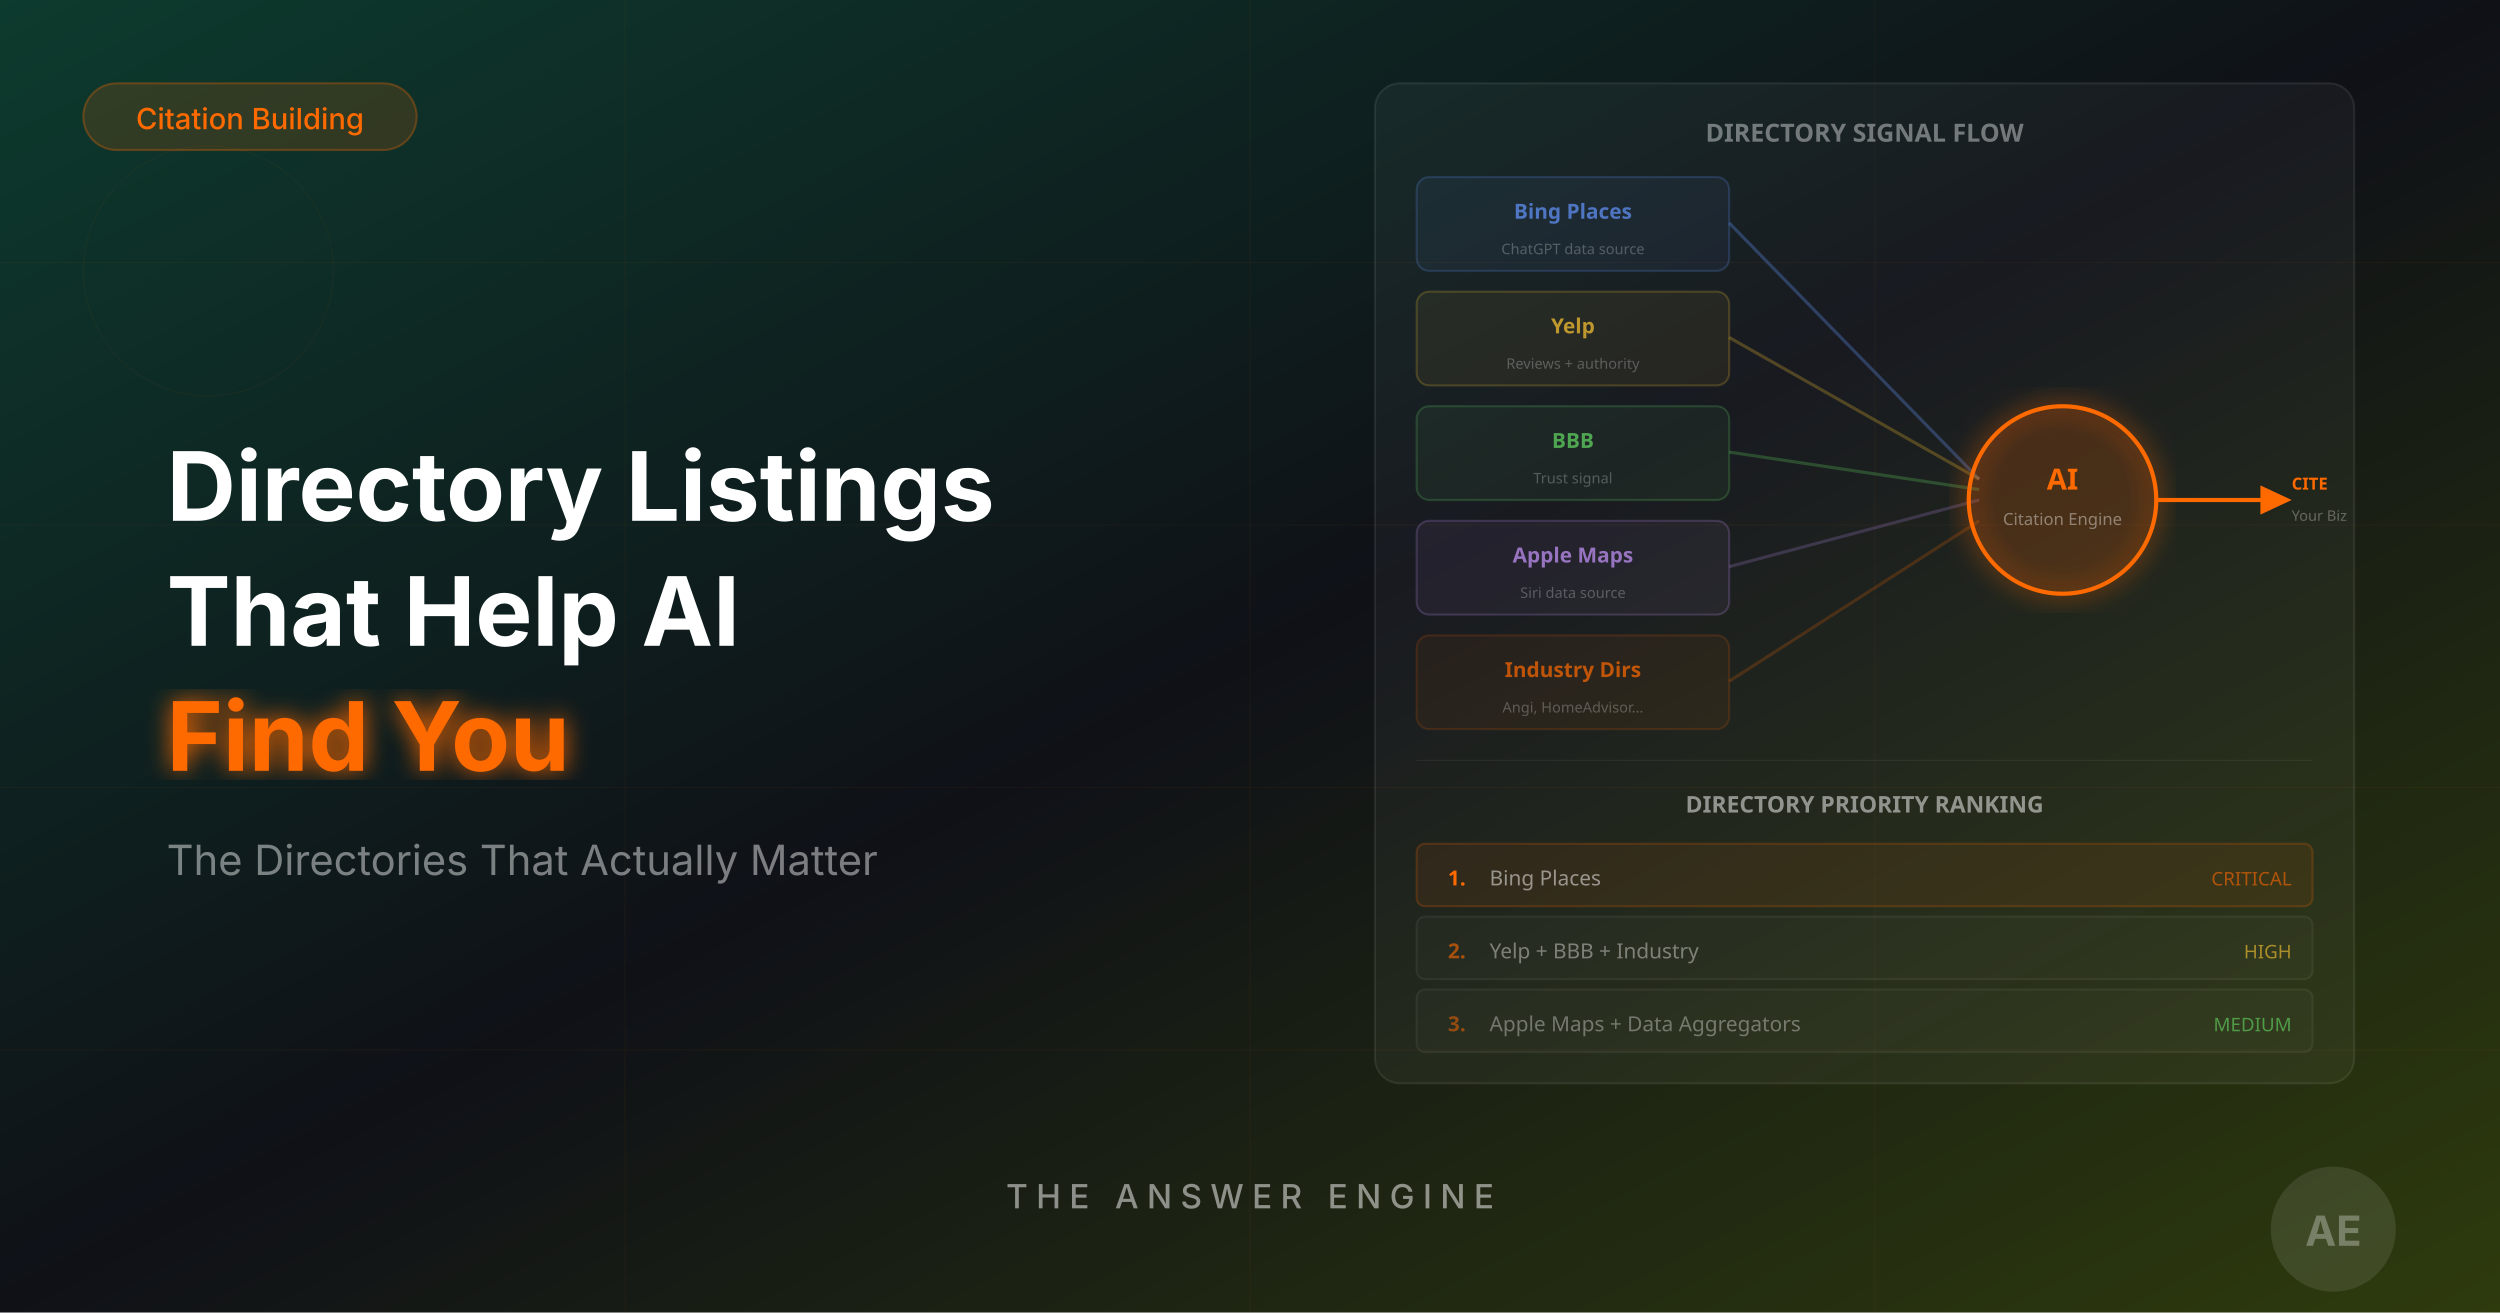
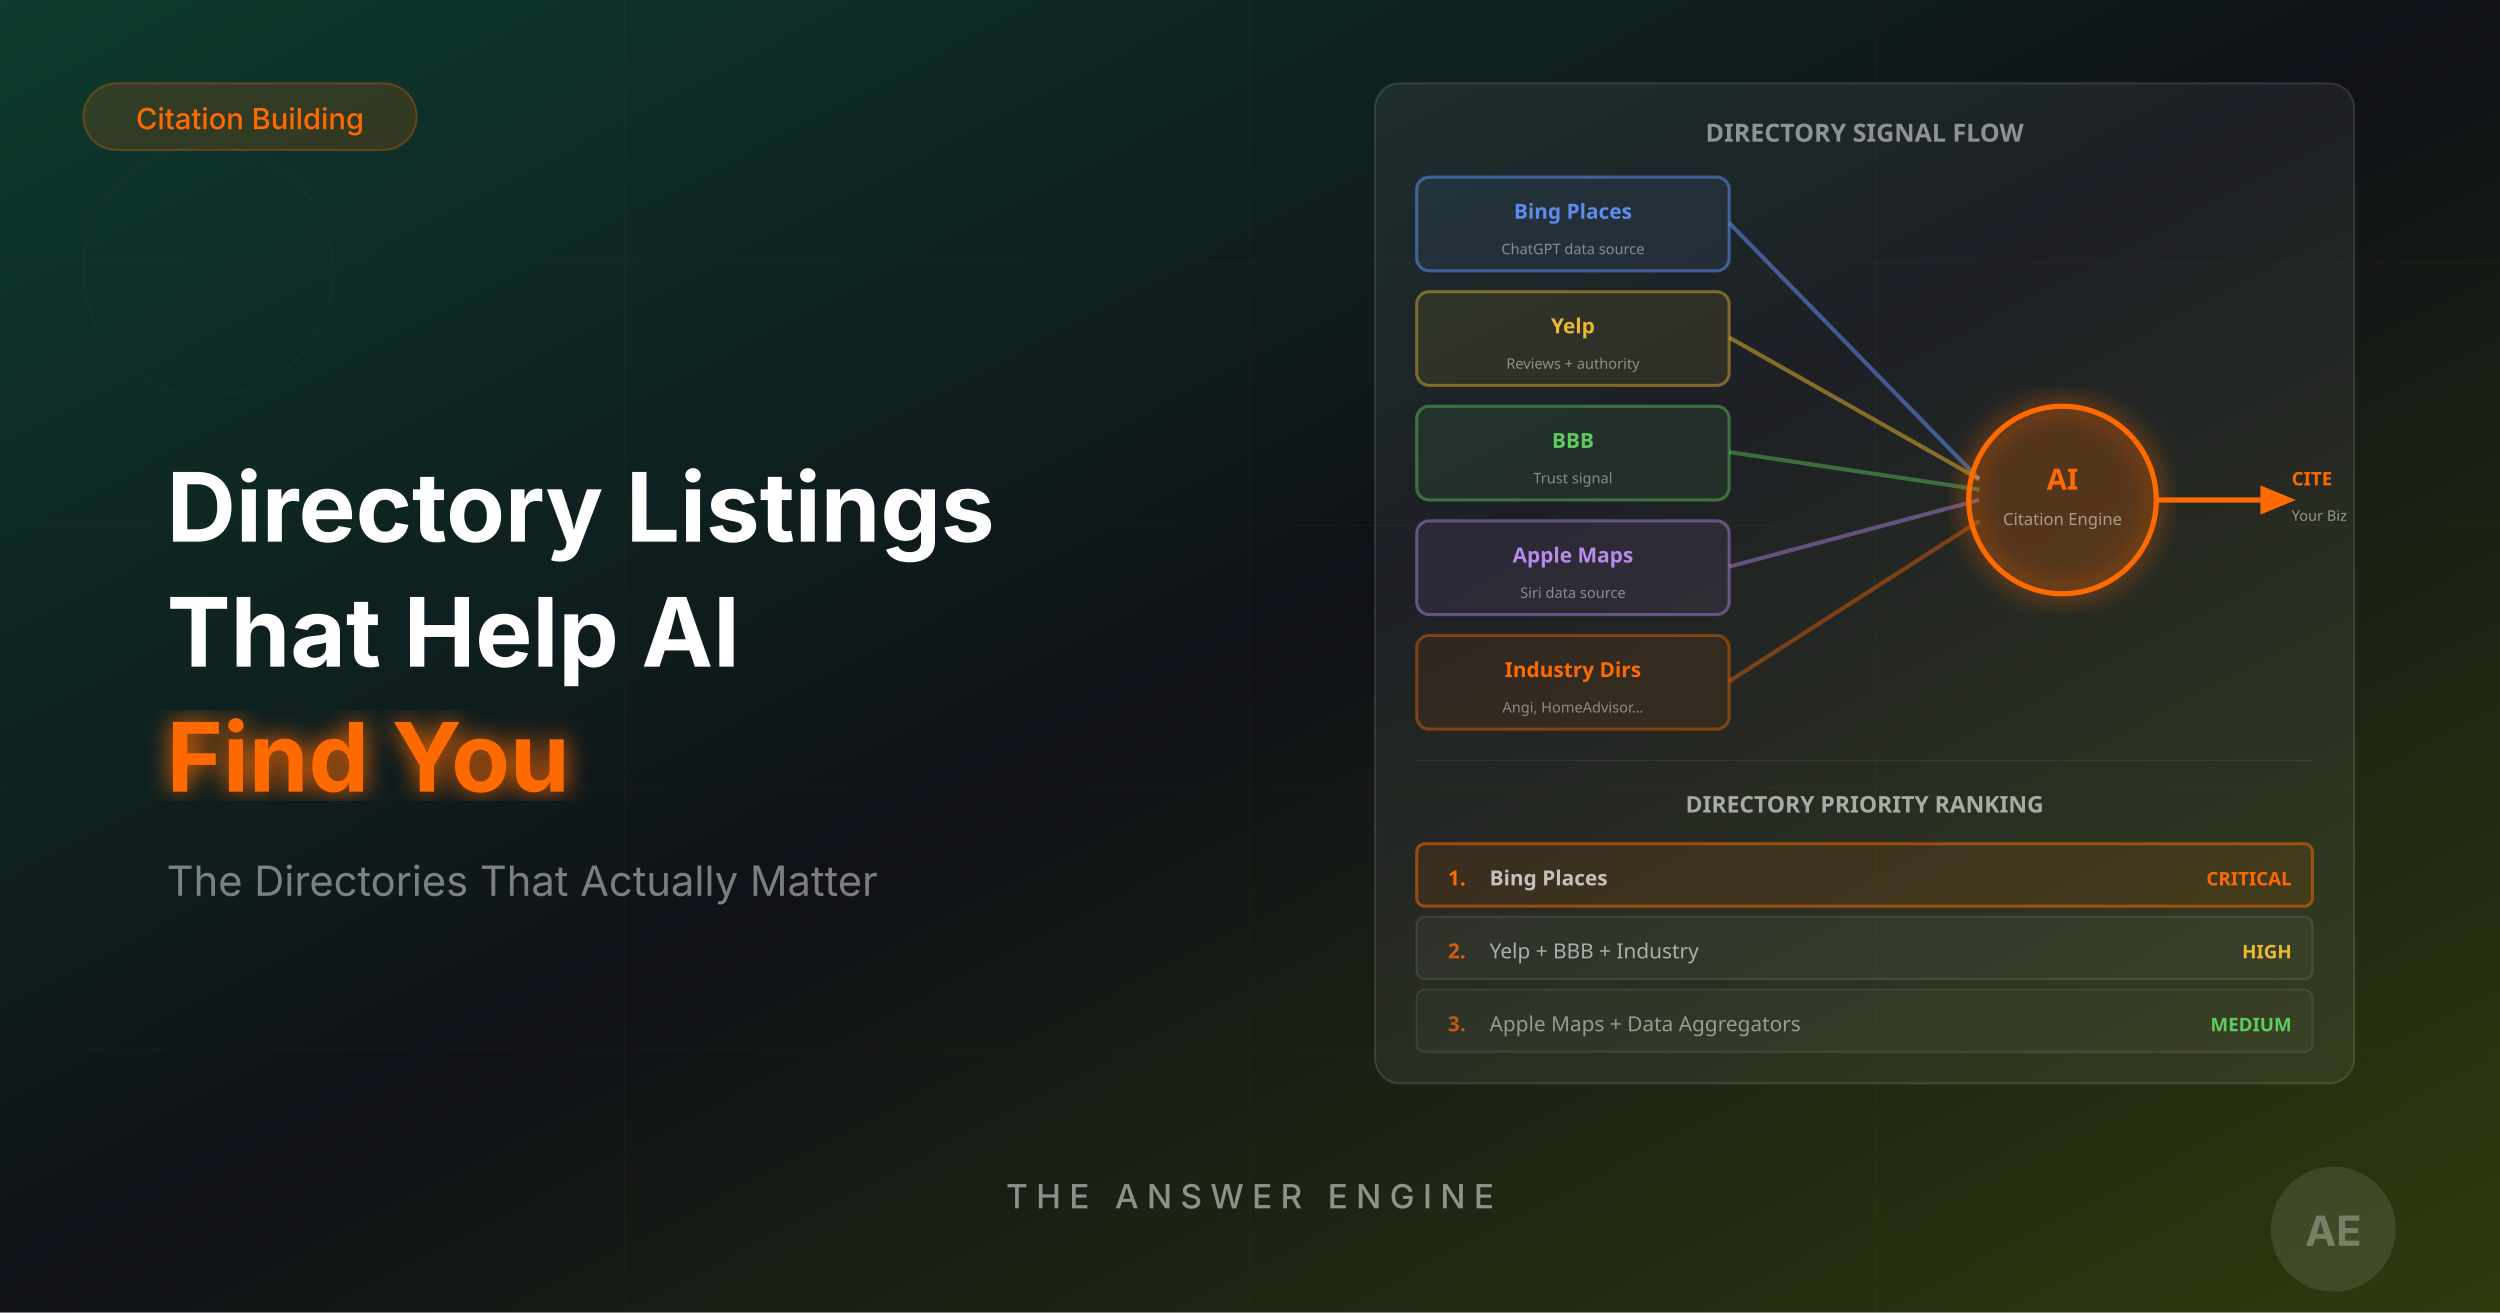
<svg xmlns="http://www.w3.org/2000/svg" width="1200" height="630" viewBox="0 0 1200 630">
  <defs>
    <linearGradient id="bg23" x1="0%" y1="0%" x2="100%" y2="100%">
      <stop offset="0%" style="stop-color:#0d3b2e;stop-opacity:1" />
      <stop offset="50%" style="stop-color:#0F1117;stop-opacity:1" />
      <stop offset="100%" style="stop-color:#2e3b0d;stop-opacity:1" />
    </linearGradient>
    <filter id="glow23">
      <feGaussianBlur stdDeviation="6" result="blur23" />
      <feMerge>
        <feMergeNode in="blur23" />
        <feMergeNode in="SourceGraphic" />
      </feMerge>
    </filter>
+     <filter id="glowSoft23">
+       <feGaussianBlur stdDeviation="12" result="blur23s" />
+       <feMerge>
+         <feMergeNode in="blur23s" />
+         <feMergeNode in="SourceGraphic" />
+       </feMerge>
+     </filter>
  </defs>
  <rect width="1200" height="630" fill="url(#bg23)" />
  <line x1="0" y1="126" x2="1200" y2="126" stroke="rgba(255,106,0,0.05)" stroke-width="0.5" />
  <line x1="0" y1="252" x2="1200" y2="252" stroke="rgba(255,106,0,0.05)" stroke-width="0.5" />
  <line x1="0" y1="378" x2="1200" y2="378" stroke="rgba(255,106,0,0.05)" stroke-width="0.5" />
  <line x1="0" y1="504" x2="1200" y2="504" stroke="rgba(255,106,0,0.05)" stroke-width="0.5" />
  <line x1="300" y1="0" x2="300" y2="630" stroke="rgba(255,106,0,0.05)" stroke-width="0.5" />
  <line x1="600" y1="0" x2="600" y2="630" stroke="rgba(255,106,0,0.05)" stroke-width="0.5" />
  <line x1="900" y1="0" x2="900" y2="630" stroke="rgba(255,106,0,0.05)" stroke-width="0.5" />
  <g transform="translate(660, 40)">
-     <rect x="0" y="0" width="470" height="480" rx="12" fill="rgba(255,255,255,0.04)" stroke="rgba(255,255,255,0.08)" stroke-width="1" />
-     <text x="235" y="28" font-family="system-ui, sans-serif" font-size="12" fill="rgba(255,255,255,0.4)" text-anchor="middle" font-weight="600">DIRECTORY SIGNAL FLOW</text>
-     <rect x="20" y="45" width="150" height="45" rx="6" fill="rgba(100,150,255,0.06)" stroke="rgba(100,150,255,0.2)" stroke-width="1" />
-     <text x="95" y="65" font-family="system-ui, sans-serif" font-size="10" fill="rgba(100,150,255,0.7)" text-anchor="middle" font-weight="600">Bing Places</text>
-     <text x="95" y="82" font-family="system-ui, sans-serif" font-size="7" fill="rgba(255,255,255,0.25)" text-anchor="middle">ChatGPT data source</text>
-     <rect x="20" y="100" width="150" height="45" rx="6" fill="rgba(255,200,50,0.06)" stroke="rgba(255,200,50,0.2)" stroke-width="1" />
-     <text x="95" y="120" font-family="system-ui, sans-serif" font-size="10" fill="rgba(255,200,50,0.7)" text-anchor="middle" font-weight="600">Yelp</text>
-     <text x="95" y="137" font-family="system-ui, sans-serif" font-size="7" fill="rgba(255,255,255,0.25)" text-anchor="middle">Reviews + authority</text>
-     <rect x="20" y="155" width="150" height="45" rx="6" fill="rgba(100,220,100,0.06)" stroke="rgba(100,220,100,0.2)" stroke-width="1" />
-     <text x="95" y="175" font-family="system-ui, sans-serif" font-size="10" fill="rgba(100,220,100,0.7)" text-anchor="middle" font-weight="600">BBB</text>
-     <text x="95" y="192" font-family="system-ui, sans-serif" font-size="7" fill="rgba(255,255,255,0.25)" text-anchor="middle">Trust signal</text>
-     <rect x="20" y="210" width="150" height="45" rx="6" fill="rgba(200,150,255,0.06)" stroke="rgba(200,150,255,0.2)" stroke-width="1" />
-     <text x="95" y="230" font-family="system-ui, sans-serif" font-size="10" fill="rgba(200,150,255,0.7)" text-anchor="middle" font-weight="600">Apple Maps</text>
-     <text x="95" y="247" font-family="system-ui, sans-serif" font-size="7" fill="rgba(255,255,255,0.25)" text-anchor="middle">Siri data source</text>
-     <rect x="20" y="265" width="150" height="45" rx="6" fill="rgba(255,106,0,0.06)" stroke="rgba(255,106,0,0.15)" stroke-width="1" />
-     <text x="95" y="285" font-family="system-ui, sans-serif" font-size="10" fill="rgba(255,106,0,0.7)" text-anchor="middle" font-weight="600">Industry Dirs</text>
-     <text x="95" y="302" font-family="system-ui, sans-serif" font-size="7" fill="rgba(255,255,255,0.25)" text-anchor="middle">Angi, HomeAdvisor...</text>
-     <line x1="170" y1="67" x2="290" y2="190" stroke="rgba(100,150,255,0.3)" stroke-width="1.5" />
-     <line x1="170" y1="122" x2="290" y2="190" stroke="rgba(255,200,50,0.25)" stroke-width="1.5" />
-     <line x1="170" y1="177" x2="290" y2="195" stroke="rgba(100,220,100,0.25)" stroke-width="1.5" />
-     <line x1="170" y1="232" x2="290" y2="200" stroke="rgba(200,150,255,0.2)" stroke-width="1.5" />
-     <line x1="170" y1="287" x2="290" y2="210" stroke="rgba(255,106,0,0.2)" stroke-width="1.5" />
-     <circle cx="330" cy="200" r="45" fill="rgba(255,106,0,0.1)" stroke="#FF6A00" stroke-width="2" filter="url(#glow23)" />
+     <rect x="0" y="0" width="470" height="480" rx="12" fill="rgba(255,255,255,0.06)" stroke="rgba(255,255,255,0.12)" stroke-width="1" />
+     <text x="235" y="28" font-family="system-ui, sans-serif" font-size="12" fill="rgba(255,255,255,0.5)" text-anchor="middle" font-weight="600">DIRECTORY SIGNAL FLOW</text>
+     <rect x="20" y="45" width="150" height="45" rx="6" fill="rgba(100,150,255,0.08)" stroke="rgba(100,150,255,0.5)" stroke-width="1.5" />
+     <text x="95" y="65" font-family="system-ui, sans-serif" font-size="10" fill="rgba(100,150,255,0.9)" text-anchor="middle" font-weight="600">Bing Places</text>
+     <text x="95" y="82" font-family="system-ui, sans-serif" font-size="7" fill="rgba(255,255,255,0.45)" text-anchor="middle">ChatGPT data source</text>
+     <rect x="20" y="100" width="150" height="45" rx="6" fill="rgba(255,200,50,0.08)" stroke="rgba(255,200,50,0.4)" stroke-width="1.5" />
+     <text x="95" y="120" font-family="system-ui, sans-serif" font-size="10" fill="rgba(255,200,50,0.9)" text-anchor="middle" font-weight="600">Yelp</text>
+     <text x="95" y="137" font-family="system-ui, sans-serif" font-size="7" fill="rgba(255,255,255,0.45)" text-anchor="middle">Reviews + authority</text>
+     <rect x="20" y="155" width="150" height="45" rx="6" fill="rgba(100,220,100,0.08)" stroke="rgba(100,220,100,0.4)" stroke-width="1.5" />
+     <text x="95" y="175" font-family="system-ui, sans-serif" font-size="10" fill="rgba(100,220,100,0.9)" text-anchor="middle" font-weight="600">BBB</text>
+     <text x="95" y="192" font-family="system-ui, sans-serif" font-size="7" fill="rgba(255,255,255,0.45)" text-anchor="middle">Trust signal</text>
+     <rect x="20" y="210" width="150" height="45" rx="6" fill="rgba(200,150,255,0.08)" stroke="rgba(200,150,255,0.4)" stroke-width="1.5" />
+     <text x="95" y="230" font-family="system-ui, sans-serif" font-size="10" fill="rgba(200,150,255,0.9)" text-anchor="middle" font-weight="600">Apple Maps</text>
+     <text x="95" y="247" font-family="system-ui, sans-serif" font-size="7" fill="rgba(255,255,255,0.45)" text-anchor="middle">Siri data source</text>
+     <rect x="20" y="265" width="150" height="45" rx="6" fill="rgba(255,106,0,0.08)" stroke="rgba(255,106,0,0.4)" stroke-width="1.5" />
+     <text x="95" y="285" font-family="system-ui, sans-serif" font-size="10" fill="#FF6A00" text-anchor="middle" font-weight="600">Industry Dirs</text>
+     <text x="95" y="302" font-family="system-ui, sans-serif" font-size="7" fill="rgba(255,255,255,0.45)" text-anchor="middle">Angi, HomeAdvisor...</text>
+     <line x1="170" y1="67" x2="290" y2="190" stroke="rgba(100,150,255,0.5)" stroke-width="2" />
+     <line x1="170" y1="122" x2="290" y2="190" stroke="rgba(255,200,50,0.45)" stroke-width="2" />
+     <line x1="170" y1="177" x2="290" y2="195" stroke="rgba(100,220,100,0.4)" stroke-width="2" />
+     <line x1="170" y1="232" x2="290" y2="200" stroke="rgba(200,150,255,0.4)" stroke-width="2" />
+     <line x1="170" y1="287" x2="290" y2="210" stroke="rgba(255,106,0,0.4)" stroke-width="2" />
+     <circle cx="330" cy="200" r="45" fill="rgba(255,106,0,0.12)" stroke="#FF6A00" stroke-width="2.5" filter="url(#glow23)" />
    <text x="330" y="195" font-family="system-ui, sans-serif" font-size="14" fill="#FF6A00" text-anchor="middle" font-weight="700">AI</text>
-     <text x="330" y="212" font-family="system-ui, sans-serif" font-size="8" fill="rgba(255,255,255,0.4)" text-anchor="middle">Citation Engine</text>
-     <line x1="375" y1="200" x2="430" y2="200" stroke="#FF6A00" stroke-width="2" />
-     <polygon points="425,193 440,200 425,207" fill="#FF6A00" />
-     <text x="440" y="195" font-family="system-ui, sans-serif" font-size="8" fill="#FF6A00" font-weight="600">CITE</text>
-     <text x="440" y="210" font-family="system-ui, sans-serif" font-size="7" fill="rgba(255,255,255,0.3)">Your Biz</text>
-     <line x1="20" y1="325" x2="450" y2="325" stroke="rgba(255,255,255,0.06)" stroke-width="0.5" />
-     <text x="235" y="350" font-family="system-ui, sans-serif" font-size="11" fill="rgba(255,255,255,0.5)" text-anchor="middle" font-weight="600">DIRECTORY PRIORITY RANKING</text>
-     <rect x="20" y="365" width="430" height="30" rx="4" fill="rgba(255,106,0,0.08)" stroke="rgba(255,106,0,0.2)" stroke-width="1" />
+     <text x="330" y="212" font-family="system-ui, sans-serif" font-size="8" fill="rgba(255,255,255,0.5)" text-anchor="middle">Citation Engine</text>
+     <line x1="375" y1="200" x2="430" y2="200" stroke="#FF6A00" stroke-width="2.5" />
+     <polygon points="425,193 442,200 425,207" fill="#FF6A00" />
+     <text x="440" y="193" font-family="system-ui, sans-serif" font-size="9" fill="#FF6A00" font-weight="700">CITE</text>
+     <text x="440" y="210" font-family="system-ui, sans-serif" font-size="7" fill="rgba(255,255,255,0.5)">Your Biz</text>
+     <line x1="20" y1="325" x2="450" y2="325" stroke="rgba(255,255,255,0.08)" stroke-width="0.5" />
+     <text x="235" y="350" font-family="system-ui, sans-serif" font-size="11" fill="rgba(255,255,255,0.6)" text-anchor="middle" font-weight="600">DIRECTORY PRIORITY RANKING</text>
+     <rect x="20" y="365" width="430" height="30" rx="4" fill="rgba(255,106,0,0.1)" stroke="#FF6A00" stroke-width="1.5" stroke-opacity="0.5" />
    <text x="35" y="385" font-family="system-ui, sans-serif" font-size="10" fill="#FF6A00" font-weight="700">1.</text>
-     <text x="55" y="385" font-family="system-ui, sans-serif" font-size="10" fill="rgba(255,255,255,0.5)">Bing Places</text>
-     <text x="440" y="385" font-family="system-ui, sans-serif" font-size="9" fill="rgba(255,106,0,0.6)" text-anchor="end">CRITICAL</text>
-     <rect x="20" y="400" width="430" height="30" rx="4" fill="rgba(255,255,255,0.02)" stroke="rgba(255,255,255,0.06)" stroke-width="1" />
-     <text x="35" y="420" font-family="system-ui, sans-serif" font-size="10" fill="rgba(255,106,0,0.6)" font-weight="700">2.</text>
-     <text x="55" y="420" font-family="system-ui, sans-serif" font-size="10" fill="rgba(255,255,255,0.4)">Yelp + BBB + Industry</text>
-     <text x="440" y="420" font-family="system-ui, sans-serif" font-size="9" fill="rgba(255,200,50,0.6)" text-anchor="end">HIGH</text>
-     <rect x="20" y="435" width="430" height="30" rx="4" fill="rgba(255,255,255,0.02)" stroke="rgba(255,255,255,0.06)" stroke-width="1" />
-     <text x="35" y="455" font-family="system-ui, sans-serif" font-size="10" fill="rgba(255,106,0,0.5)" font-weight="700">3.</text>
-     <text x="55" y="455" font-family="system-ui, sans-serif" font-size="10" fill="rgba(255,255,255,0.35)">Apple Maps + Data Aggregators</text>
-     <text x="440" y="455" font-family="system-ui, sans-serif" font-size="9" fill="rgba(100,220,100,0.6)" text-anchor="end">MEDIUM</text>
+     <text x="55" y="385" font-family="system-ui, sans-serif" font-size="10" fill="rgba(255,255,255,0.7)" font-weight="600">Bing Places</text>
+     <text x="440" y="385" font-family="system-ui, sans-serif" font-size="9" fill="#FF6A00" text-anchor="end" font-weight="700">CRITICAL</text>
+     <rect x="20" y="400" width="430" height="30" rx="4" fill="rgba(255,255,255,0.04)" stroke="rgba(255,255,255,0.1)" stroke-width="1" />
+     <text x="35" y="420" font-family="system-ui, sans-serif" font-size="10" fill="rgba(255,106,0,0.8)" font-weight="700">2.</text>
+     <text x="55" y="420" font-family="system-ui, sans-serif" font-size="10" fill="rgba(255,255,255,0.6)">Yelp + BBB + Industry</text>
+     <text x="440" y="420" font-family="system-ui, sans-serif" font-size="9" fill="rgba(255,200,50,0.9)" text-anchor="end" font-weight="700">HIGH</text>
+     <rect x="20" y="435" width="430" height="30" rx="4" fill="rgba(255,255,255,0.03)" stroke="rgba(255,255,255,0.08)" stroke-width="1" />
+     <text x="35" y="455" font-family="system-ui, sans-serif" font-size="10" fill="rgba(255,106,0,0.7)" font-weight="700">3.</text>
+     <text x="55" y="455" font-family="system-ui, sans-serif" font-size="10" fill="rgba(255,255,255,0.5)">Apple Maps + Data Aggregators</text>
+     <text x="440" y="455" font-family="system-ui, sans-serif" font-size="9" fill="rgba(100,220,100,0.9)" text-anchor="end" font-weight="700">MEDIUM</text>
  </g>
-   <circle cx="100" cy="130" r="60" stroke="rgba(255,106,0,0.05)" stroke-width="0.5" fill="none" />
+   <circle cx="100" cy="130" r="60" stroke="rgba(255,106,0,0.06)" stroke-width="0.5" fill="none" />
  <rect x="40" y="40" width="160" height="32" rx="16" fill="rgba(255,106,0,0.15)" stroke="rgba(255,106,0,0.3)" stroke-width="1" />
  <text x="120" y="62" font-family="system-ui, -apple-system, sans-serif" font-size="14" font-weight="500" fill="#FF6A00" text-anchor="middle">Citation Building</text>
-   <text x="80" y="250" font-family="system-ui, -apple-system, sans-serif" font-size="46" font-weight="700" fill="white">Directory Listings</text>
-   <text x="80" y="310" font-family="system-ui, -apple-system, sans-serif" font-size="46" font-weight="700" fill="white">That Help AI</text>
-   <text x="80" y="370" font-family="system-ui, -apple-system, sans-serif" font-size="46" font-weight="700" fill="#FF6A00" filter="url(#glow23)">Find You</text>
-   <text x="80" y="420" font-family="system-ui, -apple-system, sans-serif" font-size="20" font-weight="400" fill="rgba(255,255,255,0.45)">The Directories That Actually Matter</text>
+   <text x="80" y="260" font-family="system-ui, -apple-system, sans-serif" font-size="46" font-weight="700" fill="white">Directory Listings</text>
+   <text x="80" y="320" font-family="system-ui, -apple-system, sans-serif" font-size="46" font-weight="700" fill="white">That Help AI</text>
+   <text x="80" y="380" font-family="system-ui, -apple-system, sans-serif" font-size="46" font-weight="700" fill="#FF6A00" filter="url(#glow23)">Find You</text>
+   <text x="80" y="430" font-family="system-ui, -apple-system, sans-serif" font-size="20" font-weight="400" fill="rgba(255,255,255,0.45)">The Directories That Actually Matter</text>
  <text x="600" y="580" font-family="system-ui, -apple-system, sans-serif" font-size="16" font-weight="500" fill="rgba(255,255,255,0.5)" text-anchor="middle" letter-spacing="4">THE ANSWER ENGINE</text>
  <circle cx="1120" cy="590" r="30" fill="rgba(255,255,255,0.1)" />
  <text x="1120" y="598" font-family="system-ui, -apple-system, sans-serif" font-size="20" font-weight="700" fill="rgba(255,255,255,0.3)" text-anchor="middle">AE</text>
</svg>
